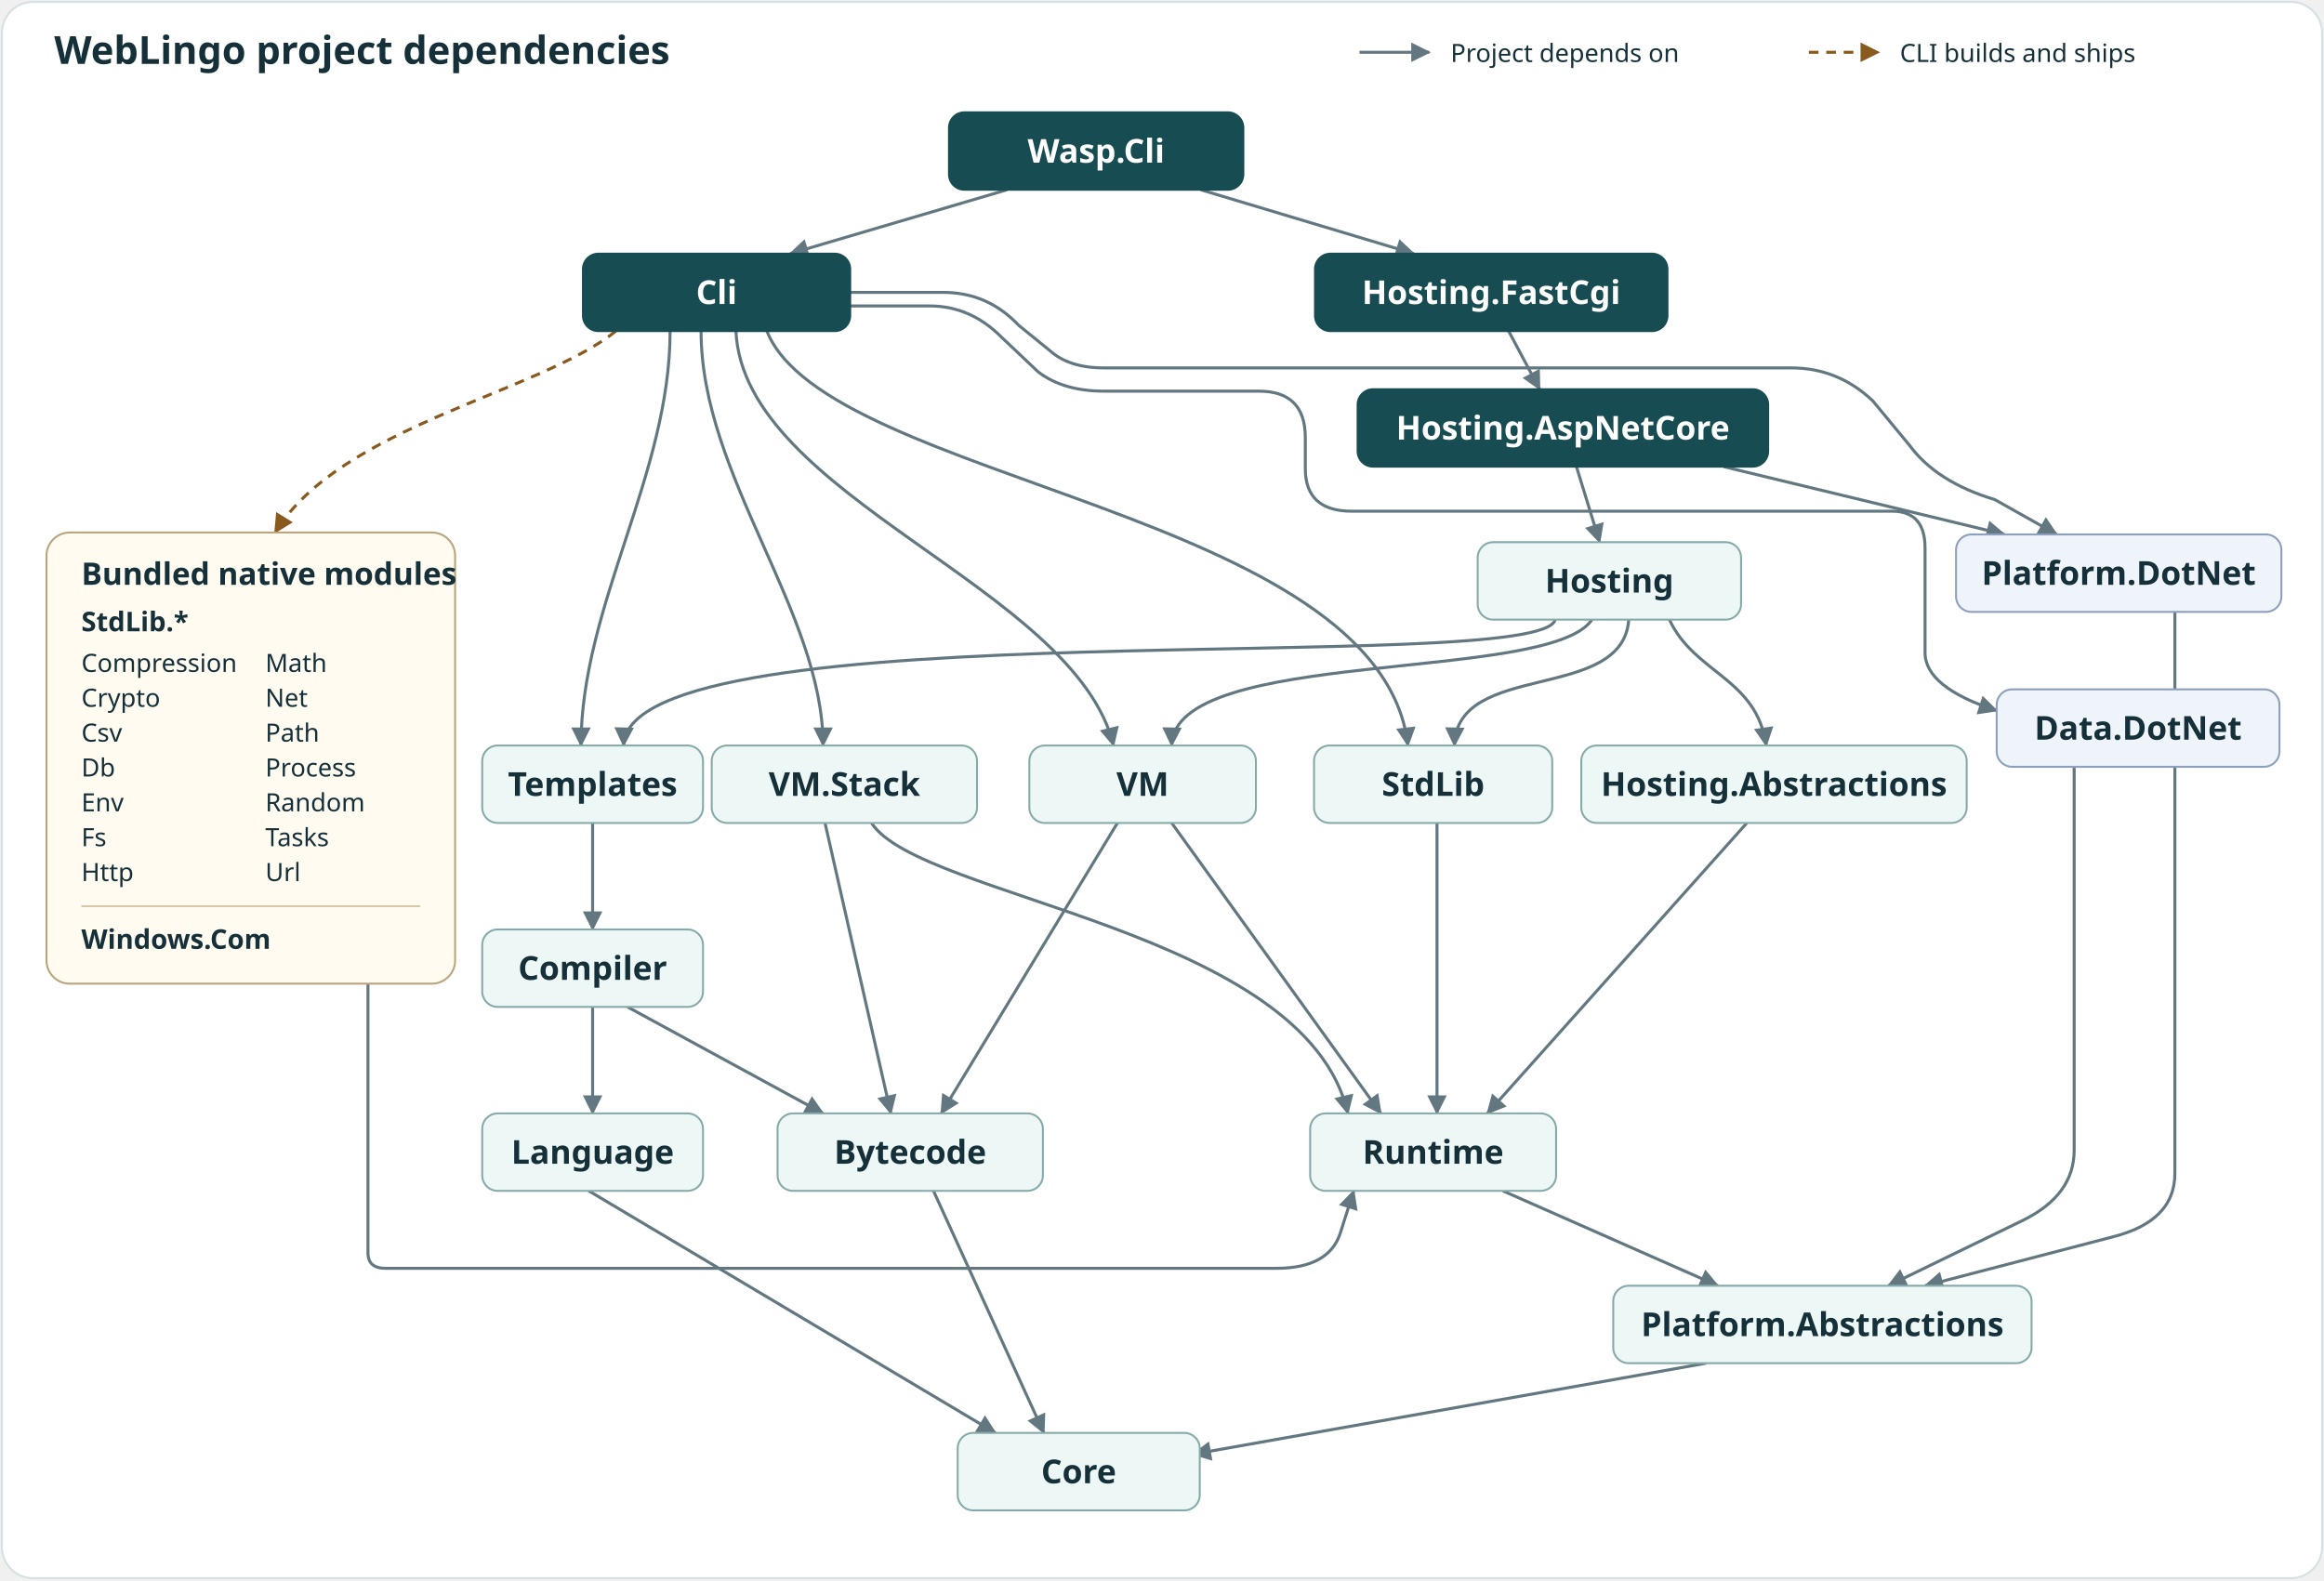
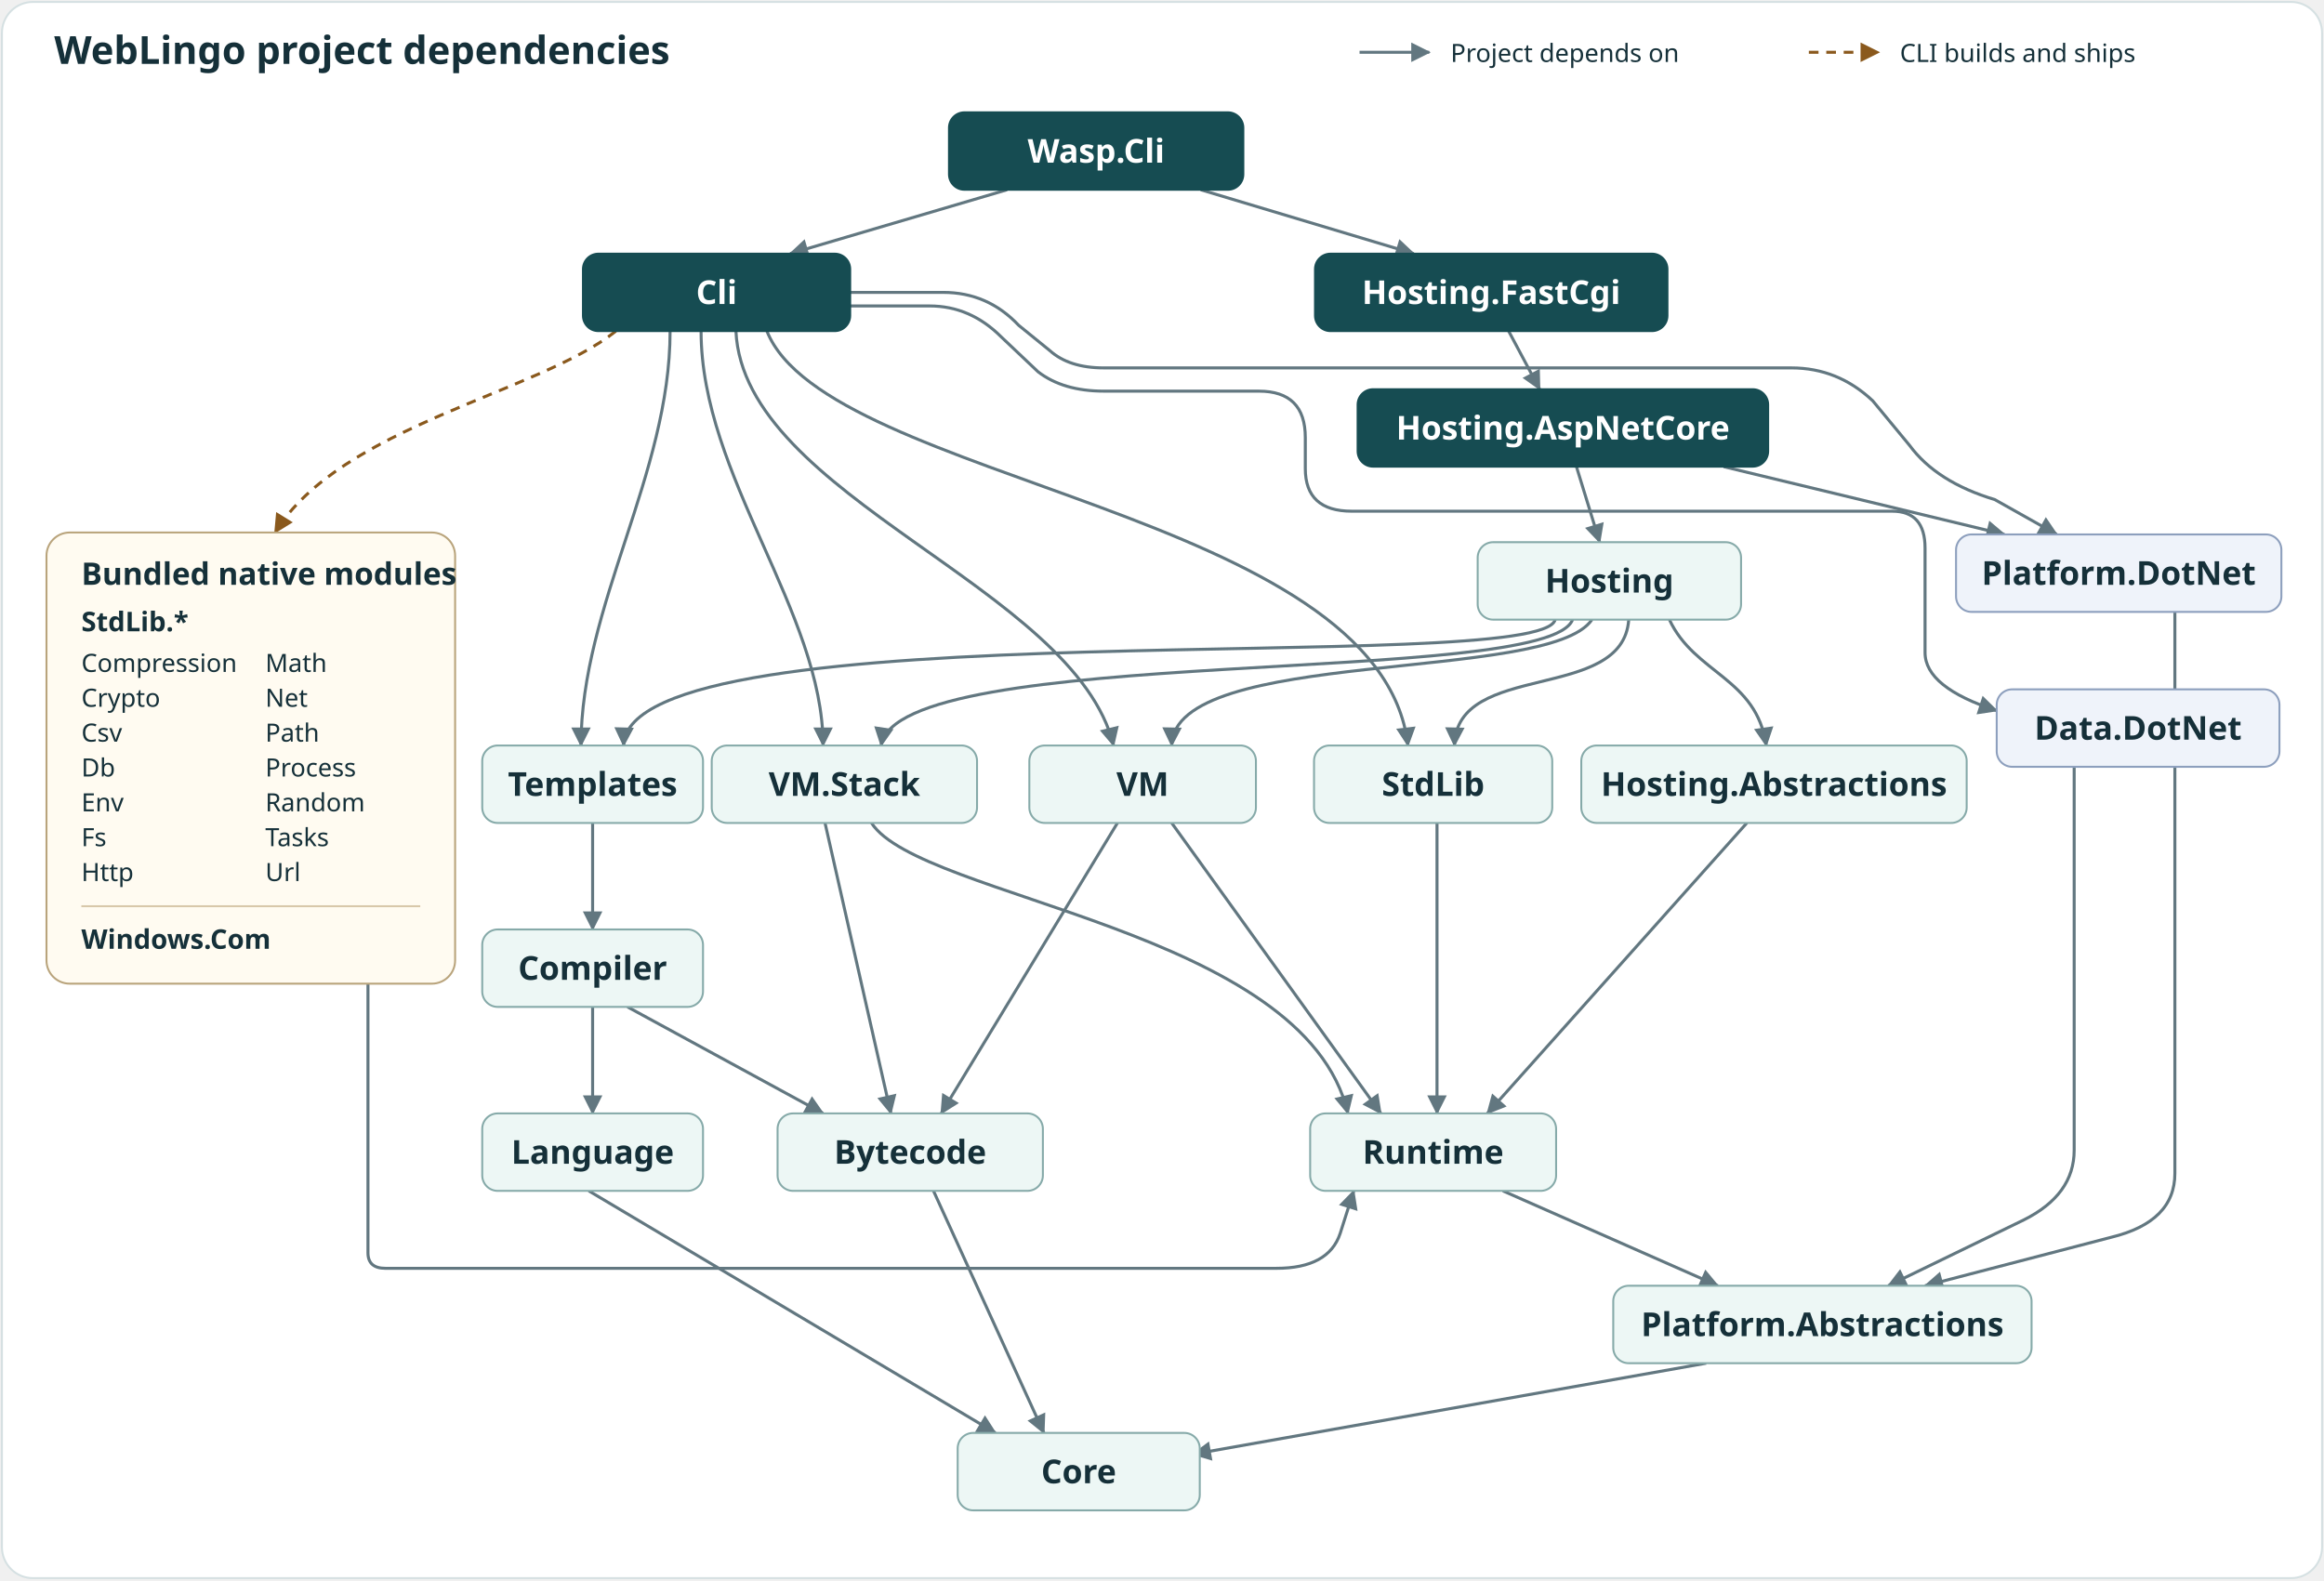
<svg xmlns="http://www.w3.org/2000/svg" viewBox="0 0 1200 816" role="img" aria-labelledby="title desc">
  <defs>
    <marker id="arrow" markerWidth="6.5" markerHeight="6.5" refX="6" refY="3.25" orient="auto">
      <path d="M0 0 6.5 3.25 0 6.5Z" fill="#627780" />
    </marker>
    <marker id="package-arrow" markerWidth="6.5" markerHeight="6.5" refX="6" refY="3.25" orient="auto">
      <path d="M0 0 6.5 3.25 0 6.5Z" fill="#8a591d" />
    </marker>
    <style>
      text { font-family: system-ui, sans-serif; fill: #153039; }
      .node text { font-size: 17px; font-weight: 650; }
      .host rect { fill: #164c52; stroke: #164c52; }
      .host text { fill: #fff; }
      .core rect { fill: #edf7f5; stroke: #86aaa9; }
      .adapter rect { fill: #eff3fa; stroke: #8d9fbd; }
      .edge { fill: none; stroke: #627780; stroke-width: 1.55; marker-end: url(#arrow); }
      .package { stroke: #8a591d; stroke-dasharray: 5 4; marker-end: url(#package-arrow); }
      .small { font-size: 13px; }
    </style>
  </defs>
  <rect x="1" y="1" width="1198" height="814" rx="16" fill="#fff" stroke="#d5e0e2" />
  <text x="28" y="33" font-size="20" font-weight="700">WebLingo project dependencies</text>
  <g class="small" aria-label="Arrow legend">
    <path class="edge" d="M702 27 H738" />
    <text x="749" y="32">Project depends on</text>
    <path class="edge package" d="M934 27 H970" />
    <text x="981" y="32">CLI builds and ships</text>
  </g>
  <g aria-hidden="true">
    <path class="edge" data-from="Wasp.Cli" data-to="Cli" d="M520 98 L408 131" />
    <path class="edge" data-from="Wasp.Cli" data-to="Hosting.FastCgi" d="M620 98 L730 131" />
    <path class="edge" data-from="Hosting.FastCgi" data-to="Hosting.AspNetCore" d="M779 171 L795 201" />
    <path class="edge" data-from="Hosting.AspNetCore" data-to="Hosting" d="M814 241 L826 280" />
    <path class="edge" data-from="Hosting.AspNetCore" data-to="Platform.DotNet" d="M890 241 L1035 276" />
    <path class="edge" data-from="Cli" data-to="Templates" d="M346 171 C346 245 300 313 300 385" />
    <path class="edge" data-from="Cli" data-to="VM.Stack" d="M362 171 C362 246 425 316 425 385" />
    <path class="edge" data-from="Cli" data-to="VM" d="M380 171 C384 257 555 303 575 385" />
    <path class="edge" data-from="Cli" data-to="StdLib" d="M396 171 C427 249 713 264 727 385" />
    <path class="edge" data-from="Cli" data-to="Platform.DotNet" d="M439 151 H487 Q510 151 526 168 L542 181 Q552 190 570 190 H925 Q949 190 967 207 L986 230 Q1000 249 1030 258 L1062 276" />
    <path class="edge" data-from="Cli" data-to="Data.DotNet" d="M439 158 H480 Q501 158 517 174 L536 192 Q549 202 570 202 H650 Q674 202 674 226 V242 Q674 264 698 264 H977 Q994 264 994 283 V337 Q994 355 1031 367" />
    <path class="edge package" data-from="Cli" data-to="BundledModules" d="M318 171 C278 203 176 220 142 275" />
    <path class="edge" data-from="Hosting" data-to="Templates" d="M803 320 C796 350 324 313 322 385" />
+     <path class="edge" data-from="Hosting" data-to="VM.Stack" d="M812 320 C799 355 463 332 455 385" />
    <path class="edge" data-from="Hosting" data-to="VM" d="M822 320 C800 353 606 334 605 385" />
    <path class="edge" data-from="Hosting" data-to="StdLib" d="M841 320 C838 363 752 341 751 385" />
    <path class="edge" data-from="Hosting" data-to="Hosting.Abstractions" d="M862 320 C875 348 907 350 912 385" />
    <path class="edge" data-from="Templates" data-to="Compiler" d="M306 425 V480" />
    <path class="edge" data-from="Compiler" data-to="Language" d="M306 520 V575" />
    <path class="edge" data-from="Compiler" data-to="Bytecode" d="M324 520 L425 575" />
    <path class="edge" data-from="VM" data-to="Bytecode" d="M577 425 L486 575" />
    <path class="edge" data-from="VM" data-to="Runtime" d="M605 425 L713 575" />
    <path class="edge" data-from="VM.Stack" data-to="Bytecode" d="M426 425 L460 575" />
    <path class="edge" data-from="VM.Stack" data-to="Runtime" d="M450 425 C475 464 674 480 696 575" />
    <path class="edge" data-from="StdLib" data-to="Runtime" d="M742 425 V575" />
    <path class="edge" data-from="Hosting.Abstractions" data-to="Runtime" d="M902 425 L768 575" />
    <path class="edge" data-from="Platform.DotNet" data-to="Platform.Abstractions" d="M1123 316 V606 Q1123 631 1090 639 L994 664" />
    <path class="edge" data-from="Data.DotNet" data-to="Platform.Abstractions" d="M1071 396 V594 Q1071 617 1045 630 L975 664" />
    <path class="edge" data-from="Runtime" data-to="Platform.Abstractions" d="M776 615 L887 664" />
    <path class="edge" data-from="BundledModules" data-to="Runtime" d="M190 508 V647 Q190 655 199 655 H659 Q686 655 692 637 L699 615" />
    <path class="edge" data-from="Platform.Abstractions" data-to="Core" d="M881 704 L616 751" />
    <path class="edge" data-from="Bytecode" data-to="Core" d="M482 615 L539 740" />
    <path class="edge" data-from="Language" data-to="Core" d="M304 615 L514 740" />
  </g>
  <g role="group" aria-label="Bundled native modules">
    <rect x="24" y="275" width="211" height="233" rx="12" fill="#fffbf1" stroke="#b9a47c" />
    <text x="42" y="302" font-size="16" font-weight="700">Bundled native modules</text>
    <text x="42" y="326" font-size="14" font-weight="650">StdLib.*</text>
    <g font-size="13">
      <text x="42" y="347">Compression</text>
      <text x="42" y="365">Crypto</text>
      <text x="42" y="383">Csv</text>
      <text x="42" y="401">Db</text>
      <text x="42" y="419">Env</text>
      <text x="42" y="437">Fs</text>
      <text x="42" y="455">Http</text>
      <text x="137" y="347">Math</text>
      <text x="137" y="365">Net</text>
      <text x="137" y="383">Path</text>
      <text x="137" y="401">Process</text>
      <text x="137" y="419">Random</text>
      <text x="137" y="437">Tasks</text>
      <text x="137" y="455">Url</text>
    </g>
    <path d="M42 468 H217" fill="none" stroke="#d8c8aa" />
    <text x="42" y="490" font-size="14" font-weight="650">Windows.Com</text>
  </g>
  <g class="node host" role="group" aria-label="WebLingo.Wasp.Cli">
    <rect x="490" y="58" width="152" height="40" rx="8" />
    <text x="566" y="84" text-anchor="middle">Wasp.Cli</text>
  </g>
  <g class="node host" role="group" aria-label="WebLingo.Cli">
    <rect x="301" y="131" width="138" height="40" rx="8" />
    <text x="370" y="157" text-anchor="middle">Cli</text>
  </g>
  <g class="node host" role="group" aria-label="WebLingo.Hosting.FastCgi">
    <rect x="679" y="131" width="182" height="40" rx="8" />
    <text x="770" y="157" text-anchor="middle">Hosting.FastCgi</text>
  </g>
  <g class="node host" role="group" aria-label="WebLingo.Hosting.AspNetCore">
    <rect x="701" y="201" width="212" height="40" rx="8" />
    <text x="807" y="227" text-anchor="middle">Hosting.AspNetCore</text>
  </g>
  <g class="node core" role="group" aria-label="WebLingo.Hosting">
    <rect x="763" y="280" width="136" height="40" rx="8" />
    <text x="831" y="306" text-anchor="middle">Hosting</text>
  </g>
  <g class="node adapter" role="group" aria-label="WebLingo.Platform.DotNet">
    <rect x="1010" y="276" width="168" height="40" rx="8" />
    <text x="1094" y="302" text-anchor="middle">Platform.DotNet</text>
  </g>
  <g class="node adapter" role="group" aria-label="WebLingo.Data.DotNet">
    <rect x="1031" y="356" width="146" height="40" rx="8" />
    <text x="1104" y="382" text-anchor="middle">Data.DotNet</text>
  </g>
  <g class="node core" role="group" aria-label="WebLingo.Templates">
    <rect x="249" y="385" width="114" height="40" rx="8" />
    <text x="306" y="411" text-anchor="middle">Templates</text>
  </g>
  <g class="node core" role="group" aria-label="WebLingo.VM.Stack">
    <rect x="367.5" y="385" width="137" height="40" rx="8" />
    <text x="436" y="411" text-anchor="middle">VM.Stack</text>
  </g>
  <g class="node core" role="group" aria-label="WebLingo.VM">
    <rect x="531.5" y="385" width="117" height="40" rx="8" />
    <text x="590" y="411" text-anchor="middle">VM</text>
  </g>
  <g class="node core" role="group" aria-label="WebLingo.StdLib">
    <rect x="678.5" y="385" width="123" height="40" rx="8" />
    <text x="740" y="411" text-anchor="middle">StdLib</text>
  </g>
  <g class="node core" role="group" aria-label="WebLingo.Hosting.Abstractions">
    <rect x="816.5" y="385" width="199" height="40" rx="8" />
    <text x="916" y="411" text-anchor="middle">Hosting.Abstractions</text>
  </g>
  <g class="node core" role="group" aria-label="WebLingo.Compiler">
    <rect x="249" y="480" width="114" height="40" rx="8" />
    <text x="306" y="506" text-anchor="middle">Compiler</text>
  </g>
  <g class="node core" role="group" aria-label="WebLingo.Language">
    <rect x="249" y="575" width="114" height="40" rx="8" />
    <text x="306" y="601" text-anchor="middle">Language</text>
  </g>
  <g class="node core" role="group" aria-label="WebLingo.Bytecode">
    <rect x="401.5" y="575" width="137" height="40" rx="8" />
    <text x="470" y="601" text-anchor="middle">Bytecode</text>
  </g>
  <g class="node core" role="group" aria-label="WebLingo.Runtime">
    <rect x="676.5" y="575" width="127" height="40" rx="8" />
    <text x="740" y="601" text-anchor="middle">Runtime</text>
  </g>
  <g class="node core" role="group" aria-label="WebLingo.Platform.Abstractions">
    <rect x="833" y="664" width="216" height="40" rx="8" />
    <text x="941" y="690" text-anchor="middle">Platform.Abstractions</text>
  </g>
  <g class="node core" role="group" aria-label="WebLingo.Core">
    <rect x="494.5" y="740" width="125" height="40" rx="8" />
    <text x="557" y="766" text-anchor="middle">Core</text>
  </g>
</svg>
